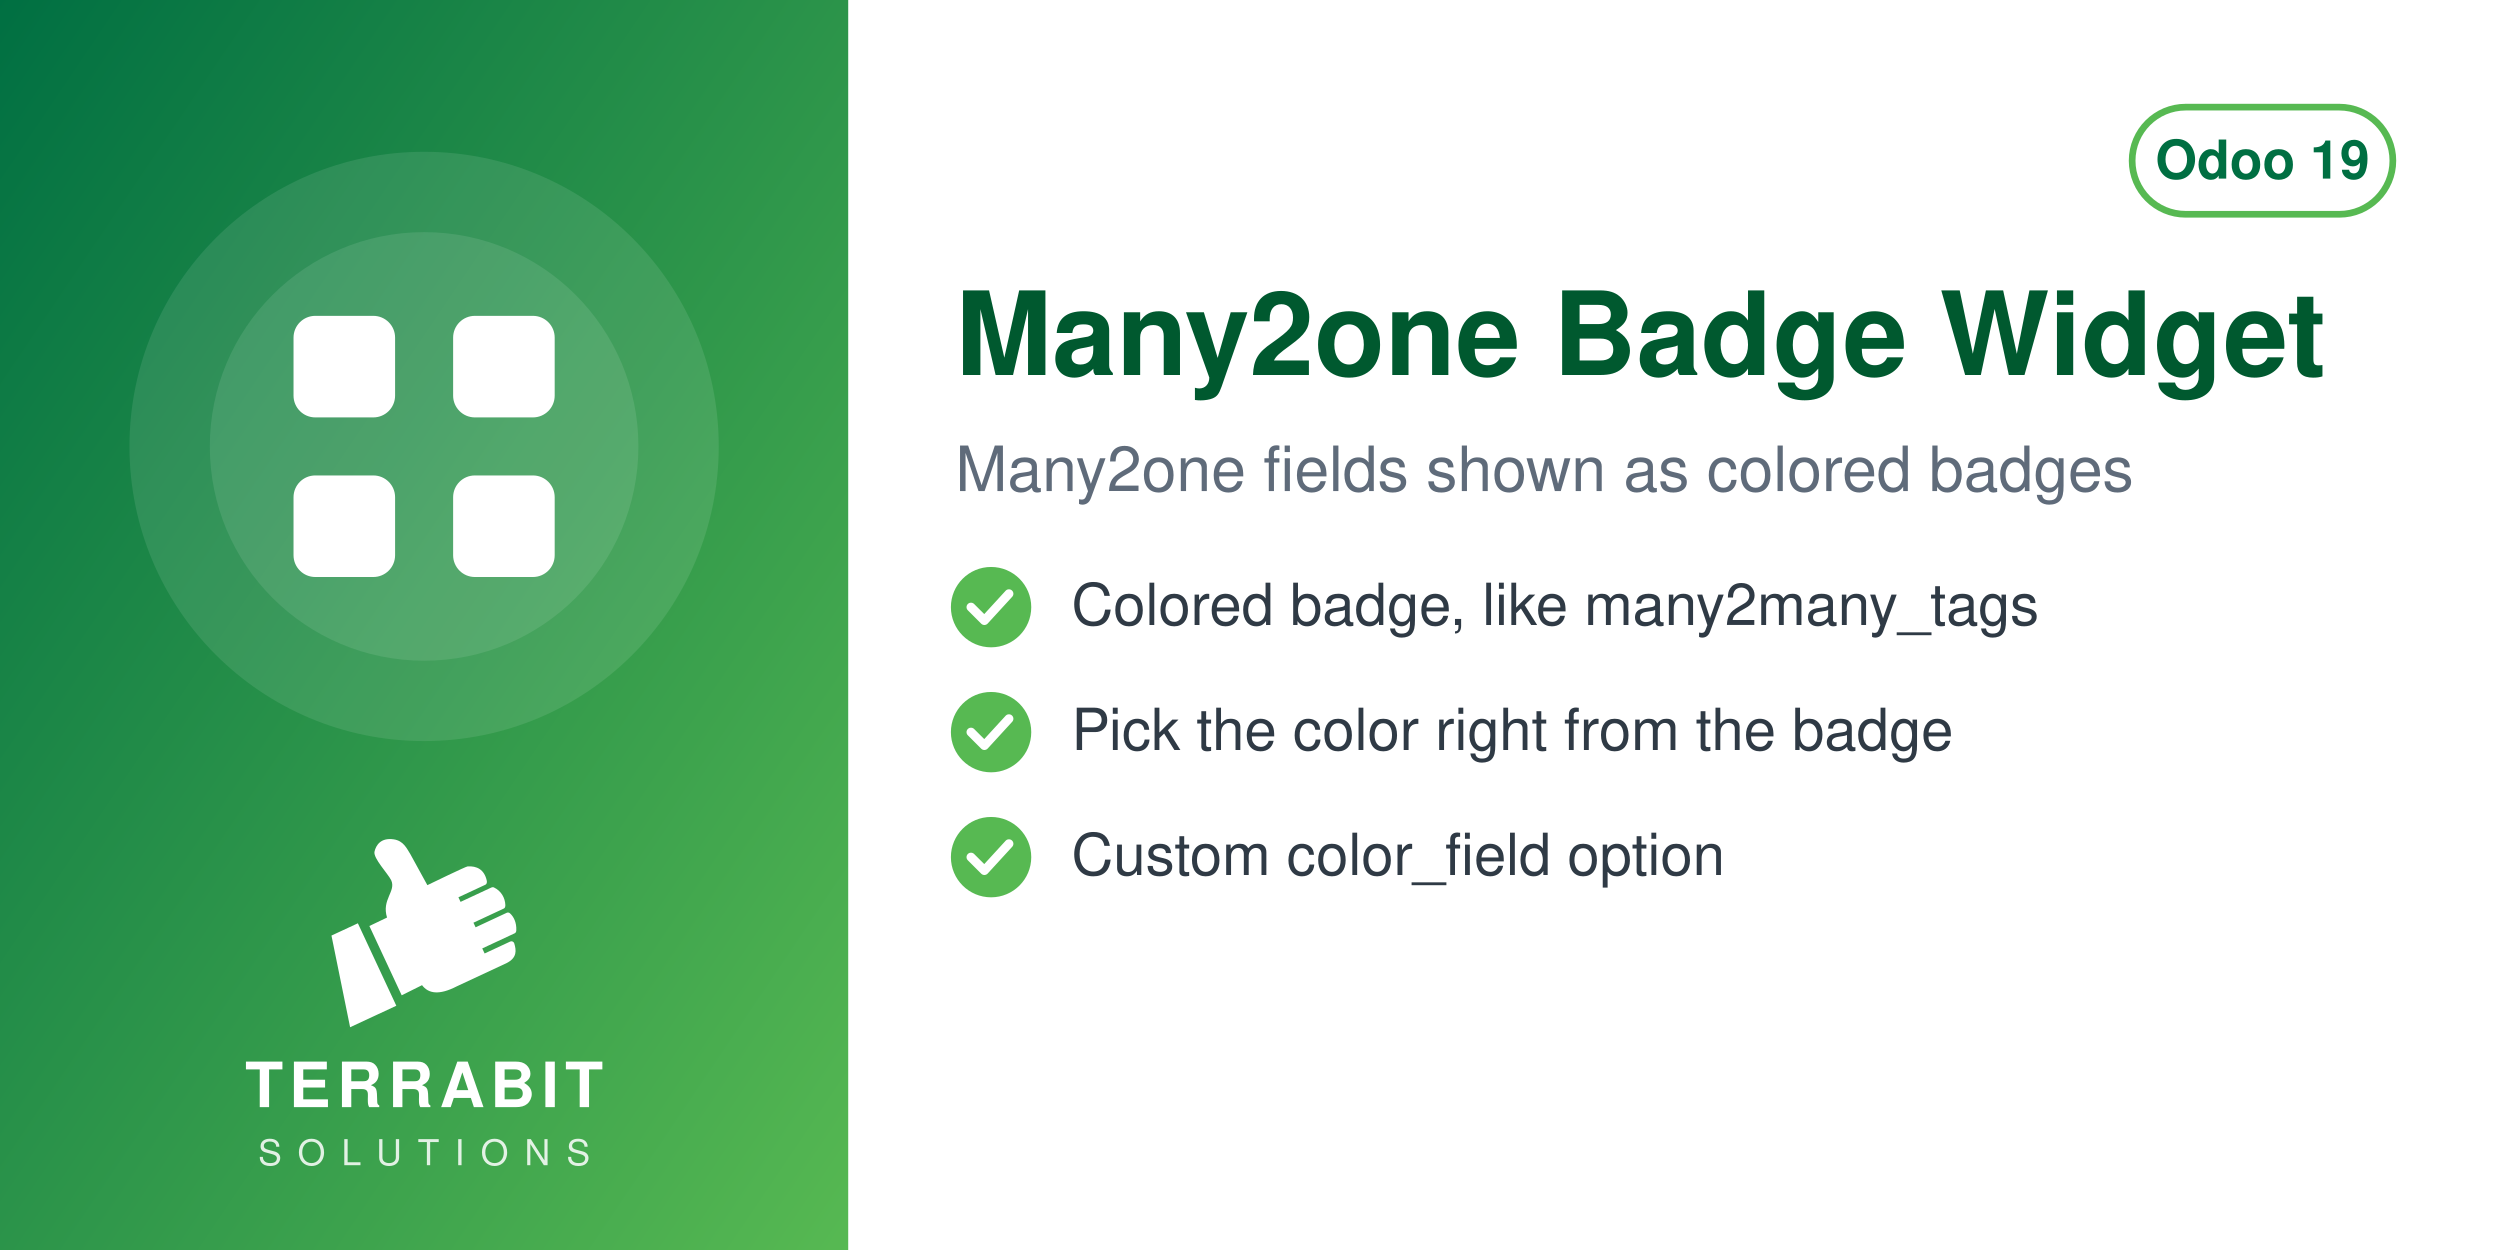
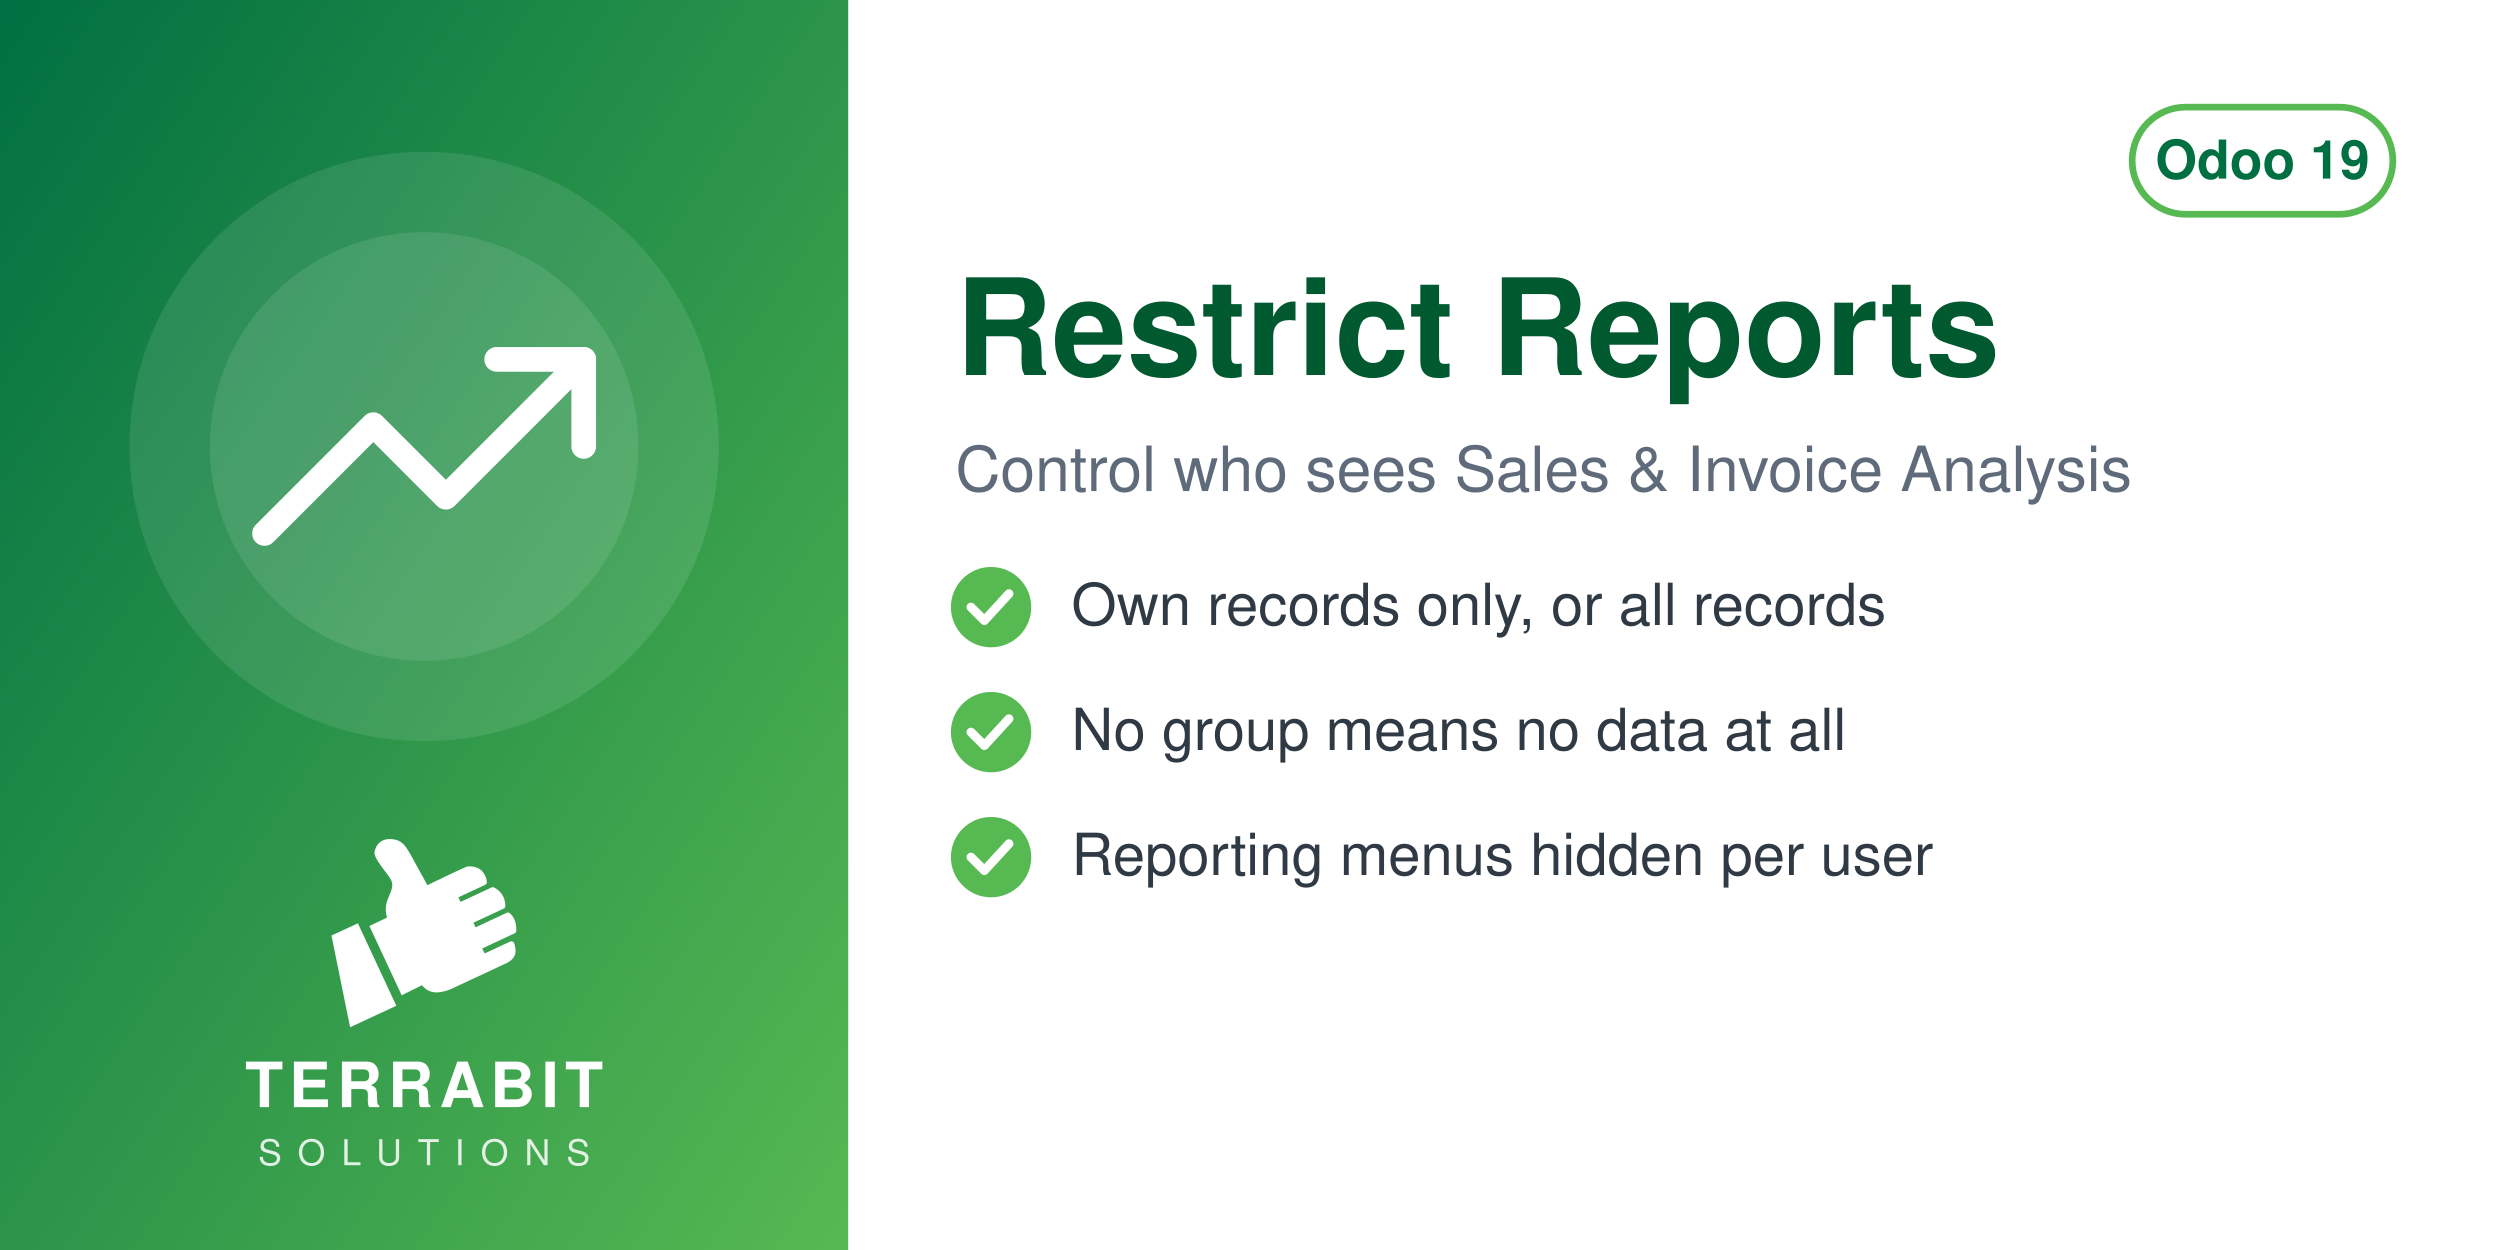
<svg xmlns="http://www.w3.org/2000/svg" width="560" height="280" viewBox="0 0 560 280">
  <defs>
    <linearGradient id="g" x1="0" y1="0" x2="1" y2="1">
      <stop offset="0" stop-color="#006F42" />
      <stop offset="1" stop-color="#57B952" />
    </linearGradient>
  </defs>
  <rect width="560" height="280" fill="#FFFFFF" />
  <rect width="190" height="280" fill="url(#g)" />
  <circle cx="95.0" cy="100" r="66" fill="white" opacity="0.10" />
  <circle cx="95.0" cy="100" r="48" fill="white" opacity="0.10" />
  <svg x="56.0" y="61.0" width="78" height="78" viewBox="0 0 24 24">
-     <g fill="white" stroke="none">
-       <rect x="3" y="3" width="7" height="7" rx="1.5" />
-       <rect x="14" y="3" width="7" height="7" rx="1.5" />
-       <rect x="3" y="14" width="7" height="7" rx="1.5" />
-       <rect x="14" y="14" width="7" height="7" rx="1.5" />
+     <g fill="none" stroke="white" stroke-width="1.7" stroke-linecap="round" stroke-linejoin="round">
+       <path d="M23 6l-9.5 9.5-5-5L1 18" />
+       <path d="M17 6h6v6" />
    </g>
  </svg>
  <svg x="72.0" y="186" width="46" height="46" viewBox="4045 2535 3400 3400" preserveAspectRatio="xMidYMid meet">
    <path fill="#FFFFFF" d="M4648.32 4073.59l636.59 1365.17 -765.09 355.96 -308.63 -1517.87 437.13 -203.26zm725.61 1192.32l336.75 -167.88c105.65,140.85 282.69,170.72 576.82,18.8l819.92 -382.33c181.4,-90.13 164.26,-214.57 130.07,-328.43 -4.28,-14.25 -13.68,-24.81 -27.34,-30.7 -13.67,-5.89 -27.61,-5.11 -41.09,1.18l-422.32 196.93 -39.04 -83.72 538.07 -250.91c16.64,-7.76 24.7,-27.69 25.58,-46.04 6.48,-134.33 -44.36,-230.89 -105.84,-285.23 -15.2,-13.44 -35.71,-15.59 -54.12,-7l-513.92 239.64 -35.6 -76.34 506.31 -236.1c17.69,-8.25 22.52,-36.93 21.83,-56.45 -4.1,-117.31 -67.62,-232.74 -187.72,-290.66 -13.94,-6.72 -28.64,-6.36 -42.69,0.19l-511.21 238.38 -35.37 -75.86 448.98 -209.36c20.44,-9.53 25.81,-42.28 21.02,-64.32 -41.02,-189.07 -167.92,-247.8 -318.14,-237.87 -29.39,1.94 -589.86,273.16 -665.95,310.54l-281.84 -513.57c-59.06,-93.13 -112.7,-221.7 -276.47,-245.13 -211.24,-30.22 -291.56,94.38 -316.89,203.13 -25.32,108.75 223.84,365.99 276.05,473.69 85.52,184.27 -161.86,318.11 -68.41,617.99l-292.54 139.94 535.09 1147.51z" />
  </svg>
  <text x="95.0" y="248" text-anchor="middle" font-family="Helvetica,Arial,sans-serif" font-size="14" font-weight="800" letter-spacing="1.4" fill="white">TERRABIT</text>
  <text x="95.0" y="261" text-anchor="middle" font-family="Helvetica,Arial,sans-serif" font-size="8" font-weight="500" letter-spacing="3.6" fill="white" opacity="0.85">SOLUTIONS</text>
  <g>
    <rect x="477.6" y="24" width="58.4" height="24" rx="12" fill="none" stroke="#57B952" stroke-width="1.5" />
    <text x="506.8" y="40" text-anchor="middle" font-family="Helvetica,Arial,sans-serif" font-size="12" font-weight="700" fill="#006F42">Odoo 19</text>
  </g>
-   <text x="214" y="84" font-family="Helvetica,Arial,sans-serif" font-size="26" font-weight="700" fill="#00592F">Many2one Badge Widget</text>
-   <text x="214" y="110" font-family="Helvetica,Arial,sans-serif" font-size="14" fill="#5F6B7A">Many2one fields shown as colored badges</text>
+   <text x="214" y="84" font-family="Helvetica,Arial,sans-serif" font-size="30" font-weight="700" fill="#00592F">Restrict Reports</text>
+   <text x="214" y="110" font-family="Helvetica,Arial,sans-serif" font-size="14" fill="#5F6B7A">Control who sees Sales &amp; Invoice Analysis</text>
  <circle cx="222" cy="136" r="9" fill="#57B952" />
  <path d="M217.5 136 l3 3 l5.5 -6" fill="none" stroke="white" stroke-width="2" stroke-linecap="round" stroke-linejoin="round" />
-   <text x="240" y="140" font-family="Helvetica,Arial,sans-serif" font-size="13" fill="#2F3A45">Colored badge, like many2many_tags</text>
+   <text x="240" y="140" font-family="Helvetica,Arial,sans-serif" font-size="13" fill="#2F3A45">Own records only, or all records</text>
  <circle cx="222" cy="164" r="9" fill="#57B952" />
  <path d="M217.5 164 l3 3 l5.5 -6" fill="none" stroke="white" stroke-width="2" stroke-linecap="round" stroke-linejoin="round" />
-   <text x="240" y="168" font-family="Helvetica,Arial,sans-serif" font-size="13" fill="#2F3A45">Pick the color right from the badge</text>
+   <text x="240" y="168" font-family="Helvetica,Arial,sans-serif" font-size="13" fill="#2F3A45">No group means no data at all</text>
  <circle cx="222" cy="192" r="9" fill="#57B952" />
  <path d="M217.5 192 l3 3 l5.5 -6" fill="none" stroke="white" stroke-width="2" stroke-linecap="round" stroke-linejoin="round" />
-   <text x="240" y="196" font-family="Helvetica,Arial,sans-serif" font-size="13" fill="#2F3A45">Custom color_field option</text>
+   <text x="240" y="196" font-family="Helvetica,Arial,sans-serif" font-size="13" fill="#2F3A45">Reporting menus hidden per user</text>
</svg>
